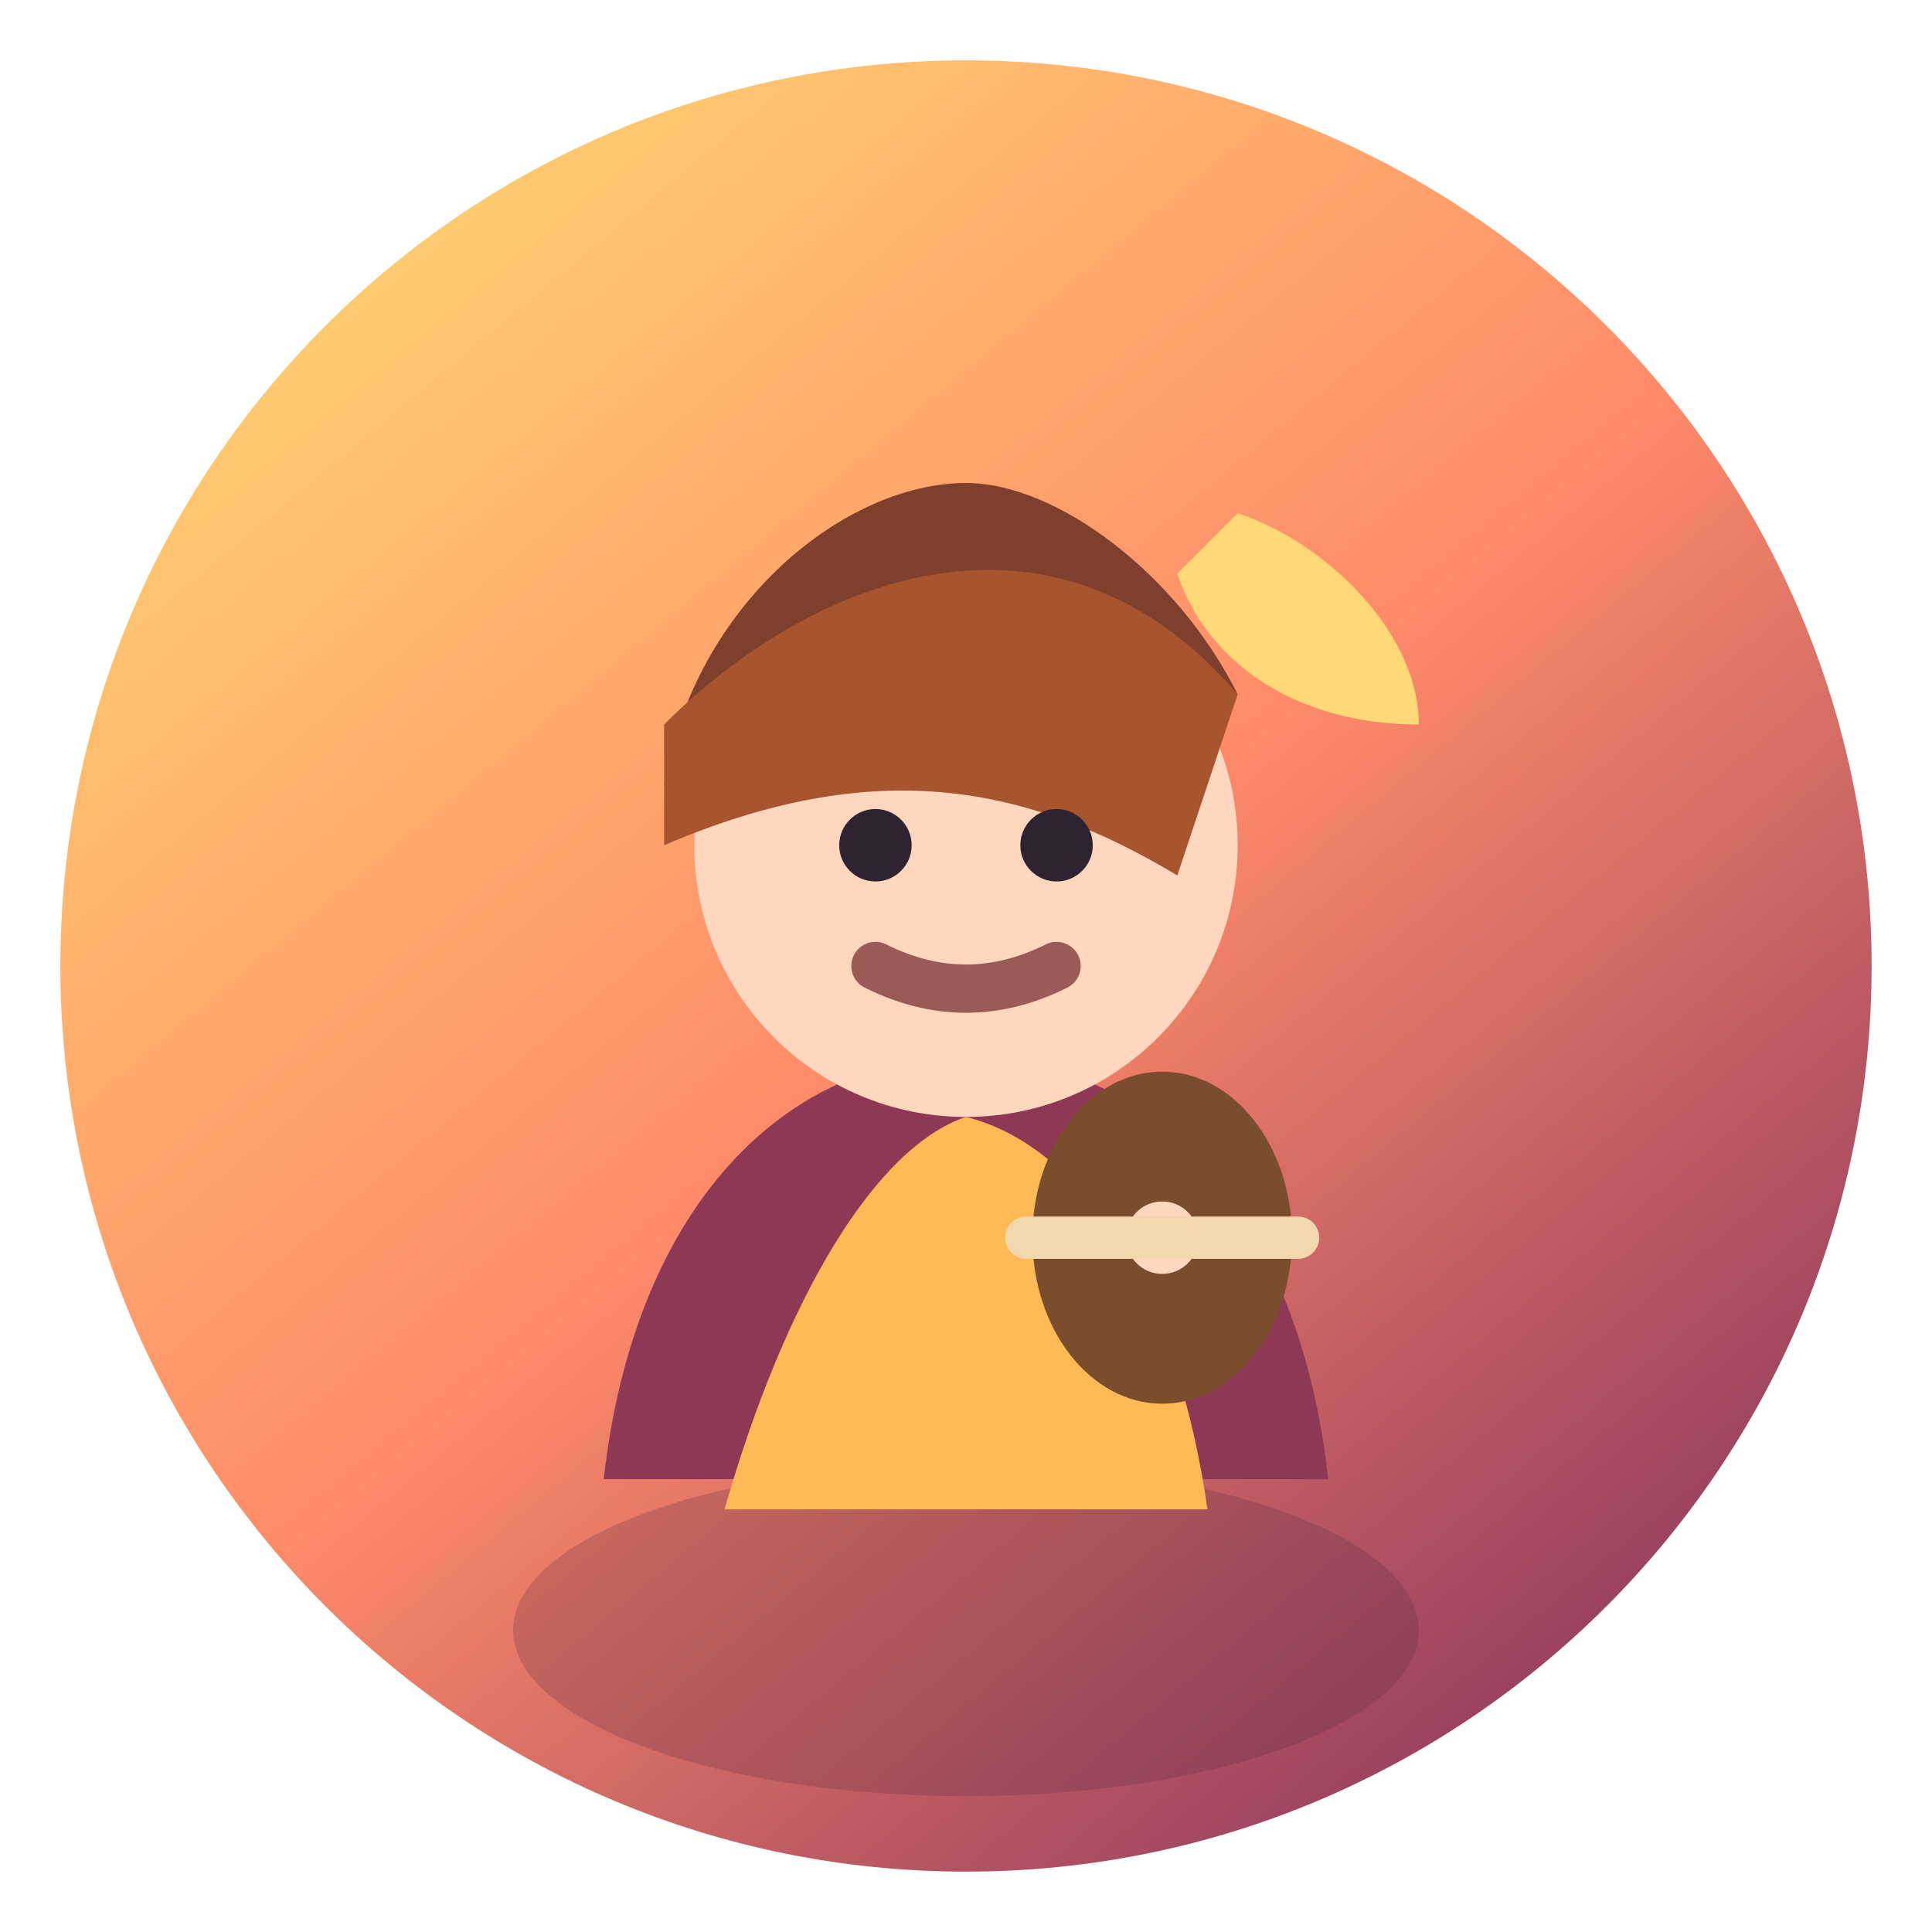
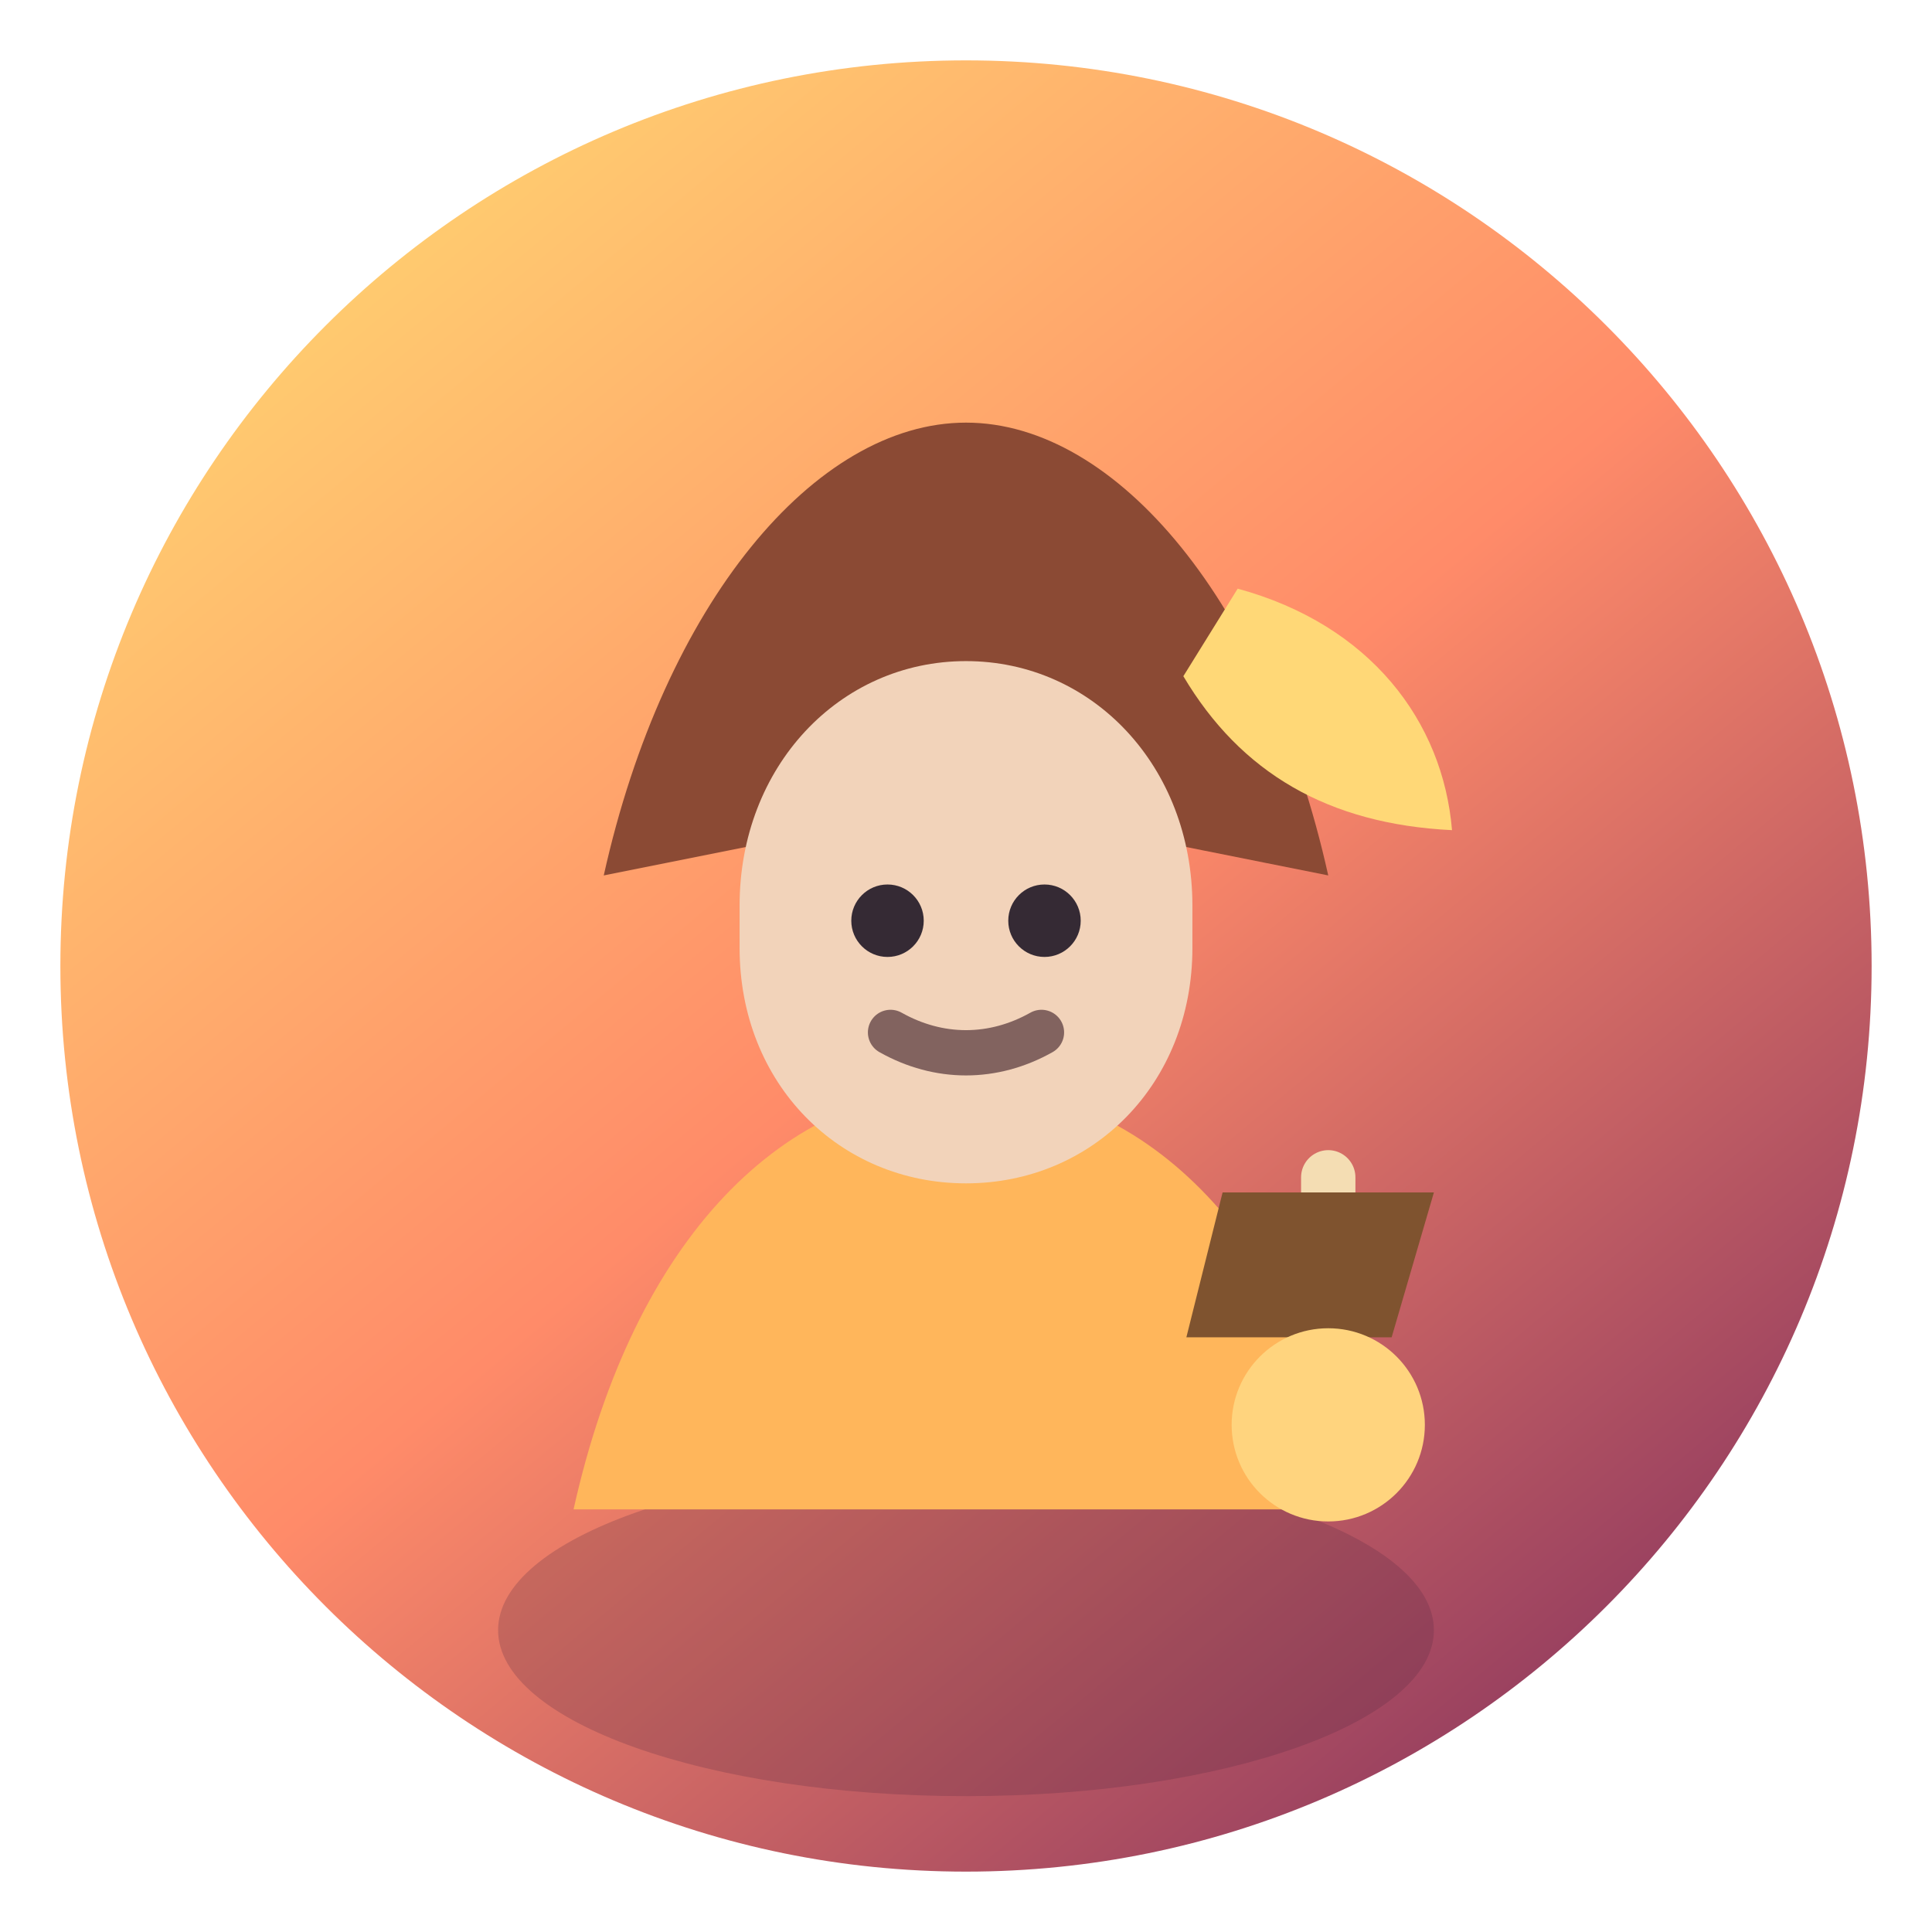
<svg xmlns="http://www.w3.org/2000/svg" viewBox="0 0 64 64">
  <defs>
    <linearGradient id="bg" x1="10" y1="8" x2="50" y2="56" gradientUnits="userSpaceOnUse">
      <stop offset="0" stop-color="#ffcf70" />
      <stop offset=".52" stop-color="#ff8b69" />
      <stop offset="1" stop-color="#9b4260" />
    </linearGradient>
  </defs>
  <circle cx="32" cy="32" r="30" fill="url(#bg)" />
-   <ellipse cx="32" cy="54" rx="15" ry="5.5" fill="#54263d" opacity=".24" />
-   <path d="M20 49c1-9 6-14 12-14 6 0 11 5 12 14" fill="#8e3856" />
-   <circle cx="32" cy="28" r="9" fill="#ffd7bf" />
-   <path d="M22 26c1-6 6-10 10-10 3 0 7 3 9 7l-4 3c-3-2-7-2-15 0Z" fill="#7f3f2d" />
-   <path d="M22 24c5-5 13-8 19-1l-2 6c-5-3-10-4-17-1Z" fill="#a7552f" />
-   <path d="M41 17c3 1 6 4 6 7-4 0-7-2-8-5Z" fill="#ffd877" />
-   <circle cx="29" cy="28" r="1.2" fill="#2f2332" />
-   <circle cx="35" cy="28" r="1.2" fill="#2f2332" />
-   <path d="M29 32c2 1 4 1 6 0" stroke="#9a5a56" stroke-width="1.6" stroke-linecap="round" fill="none" />
-   <path d="M24 50c2-7 5-12 8-13 4 1 7 6 8 13" fill="#ffba55" />
-   <ellipse cx="38.5" cy="41" rx="4.3" ry="5.5" fill="#7a4d2c" />
-   <circle cx="38.5" cy="41" r="1.2" fill="#ffd7bf" />
-   <path d="M34 41h9" stroke="#f4d8ad" stroke-width="1.4" stroke-linecap="round" />
+   <ellipse cx="32" cy="54" rx="15.5" ry="5.5" fill="#54263d" opacity=".24" />
+   <path d="M19 50c2-9 7-14 13-14 6 0 11 5 13 14" fill="#ffb65b" />
+   <path d="M20 29c2-9 7-15 12-15 5 0 10 6 12 15l-5-1-7 8-7-8Z" fill="#8b4a34" />
+   <path d="M24.5 30c0-4.6 3.3-8.1 7.5-8.1s7.5 3.5 7.5 8.1v1.4c0 4.5-3.3 7.8-7.5 7.8s-7.5-3.3-7.5-7.8Z" fill="#f2d3ba" />
+   <circle cx="29.4" cy="30.5" r="1.2" fill="#352a34" />
+   <circle cx="34.6" cy="30.5" r="1.2" fill="#352a34" />
+   <path d="M29.5 34.2c1.6.9 3.4.9 5 0" stroke="#82635f" stroke-width="1.5" stroke-linecap="round" fill="none" />
+   <path d="M41 19.5c4.4 1.2 6.8 4.4 7.1 8-4.1-.2-7-1.9-8.9-5.1Z" fill="#ffd877" />
+   <path d="M44 39v8.5" stroke="#f4ddb3" stroke-width="1.8" stroke-linecap="round" />
+   <path d="M40.5 39.5h7l-1.4 4.8h-6.8Z" fill="#7f532f" />
+   <circle cx="44" cy="47.2" r="3.2" fill="#ffd47e" />
</svg>
